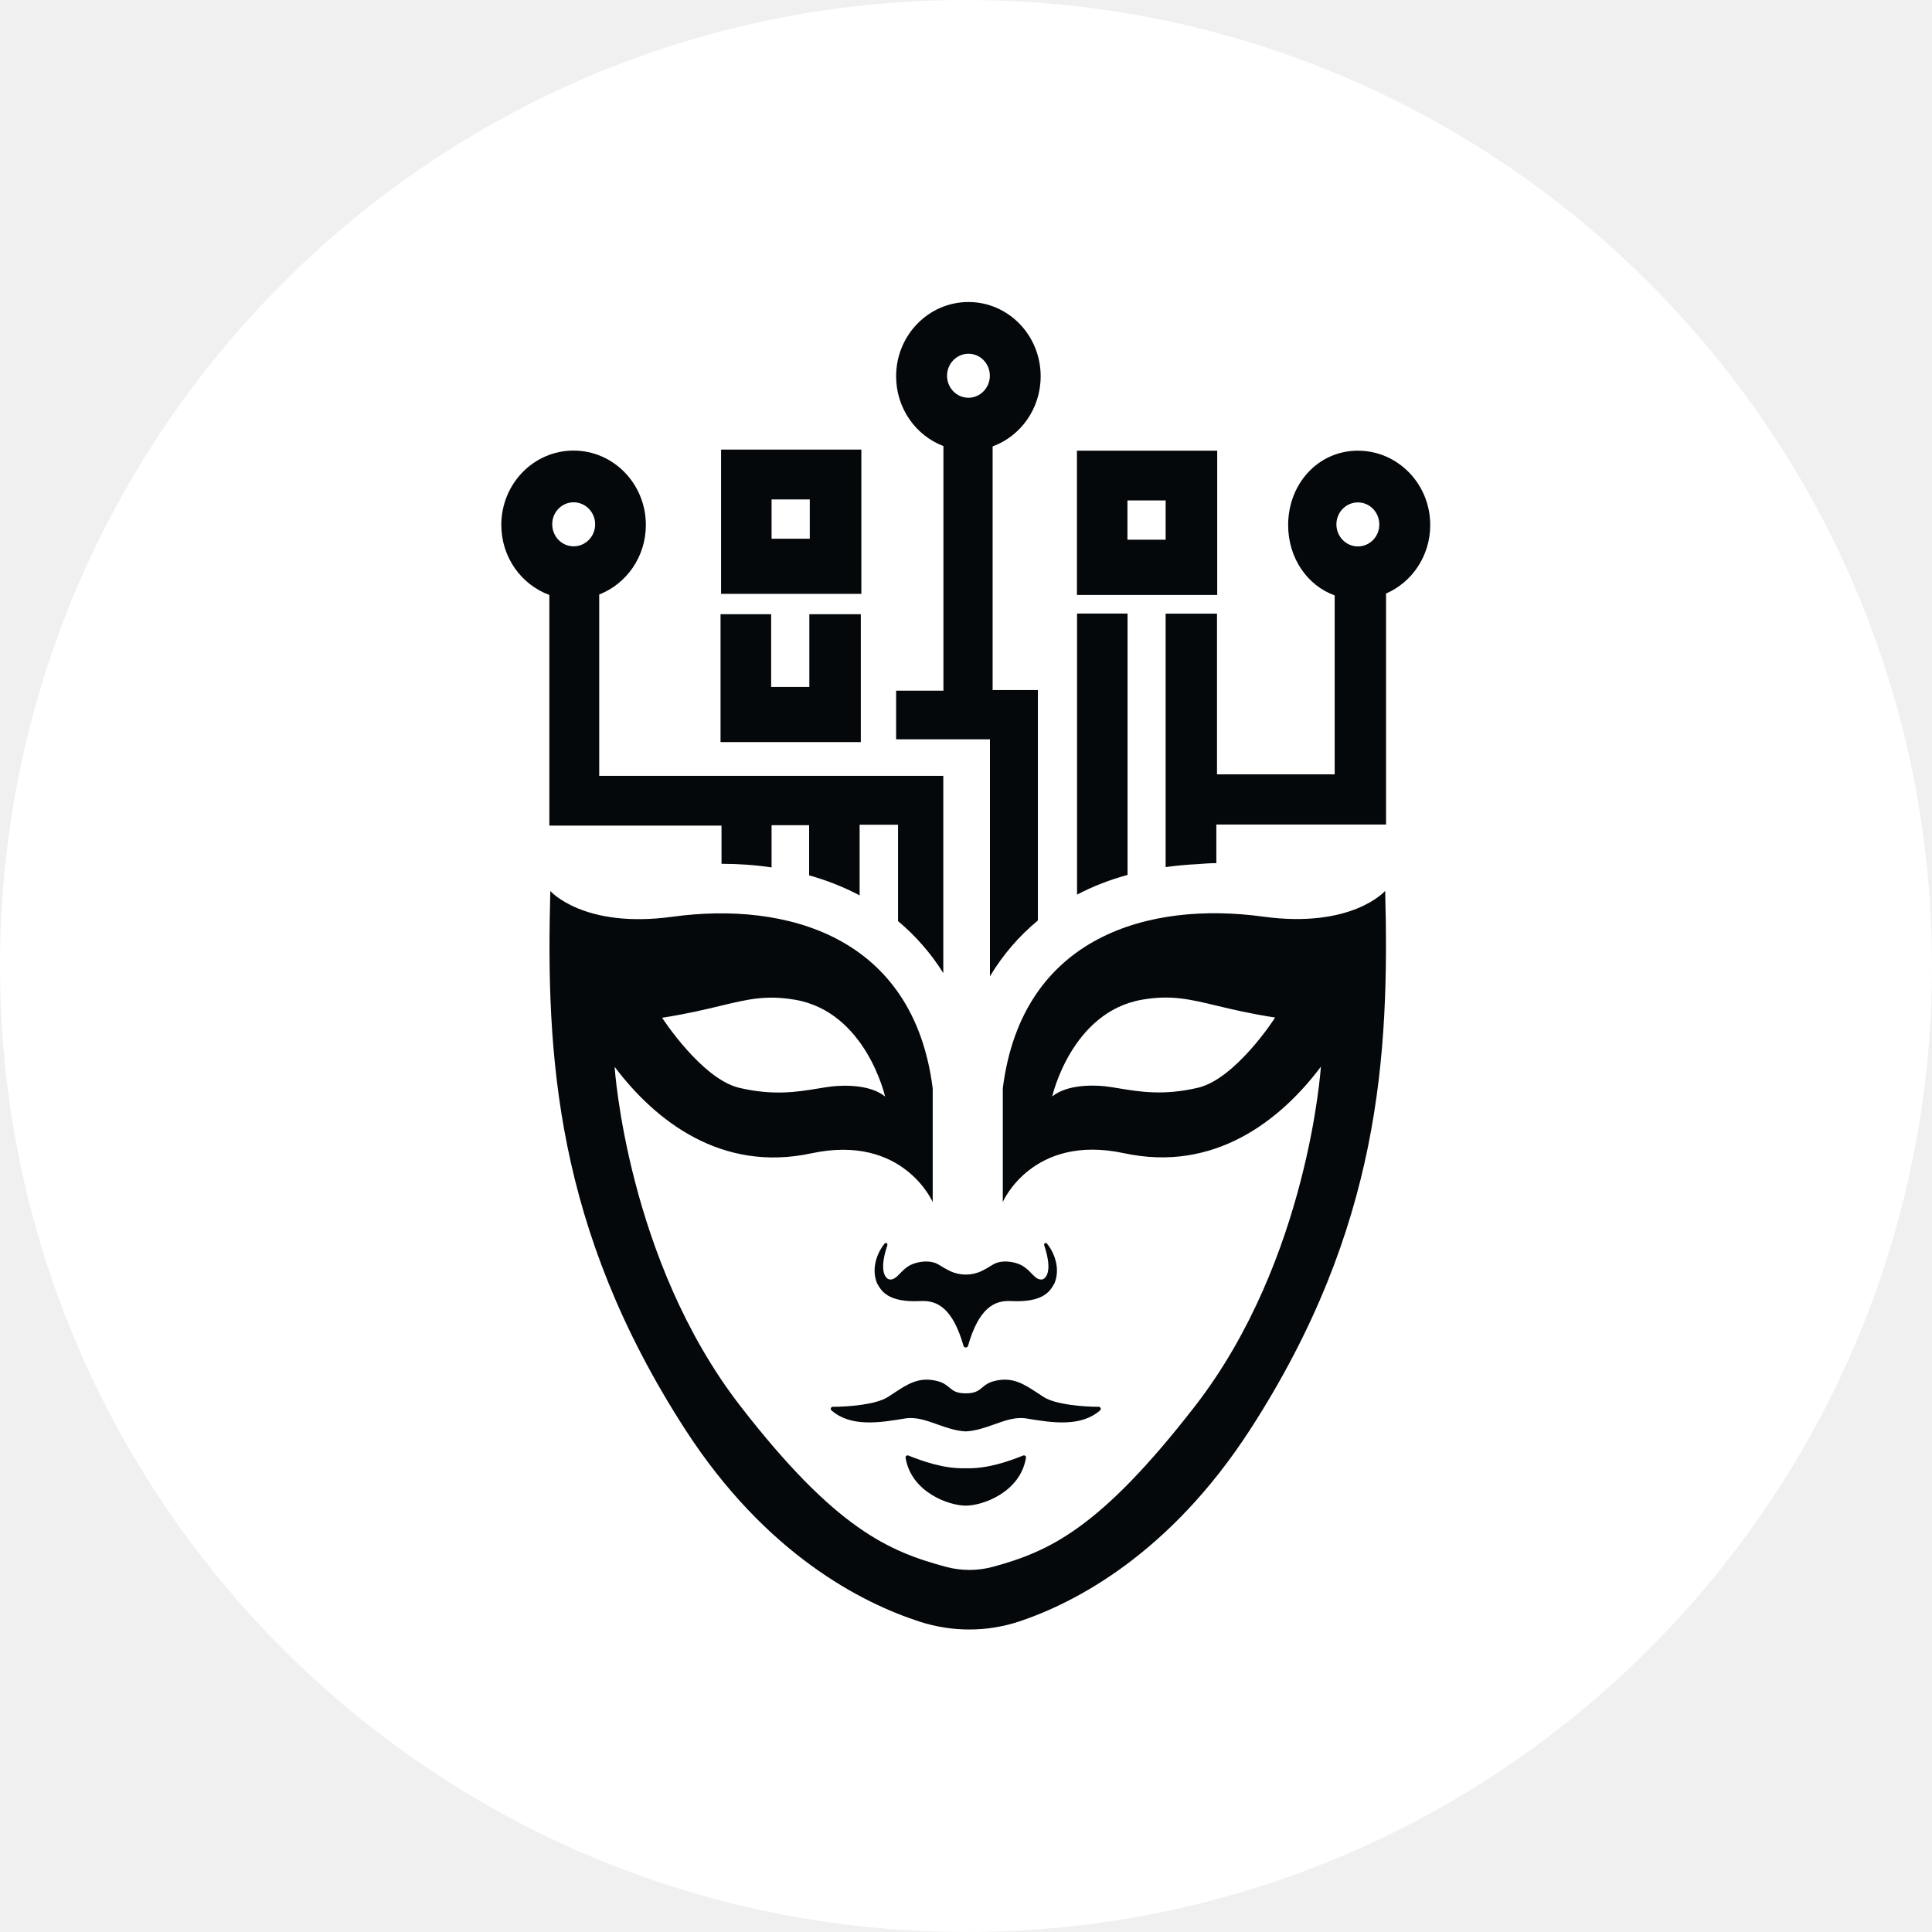
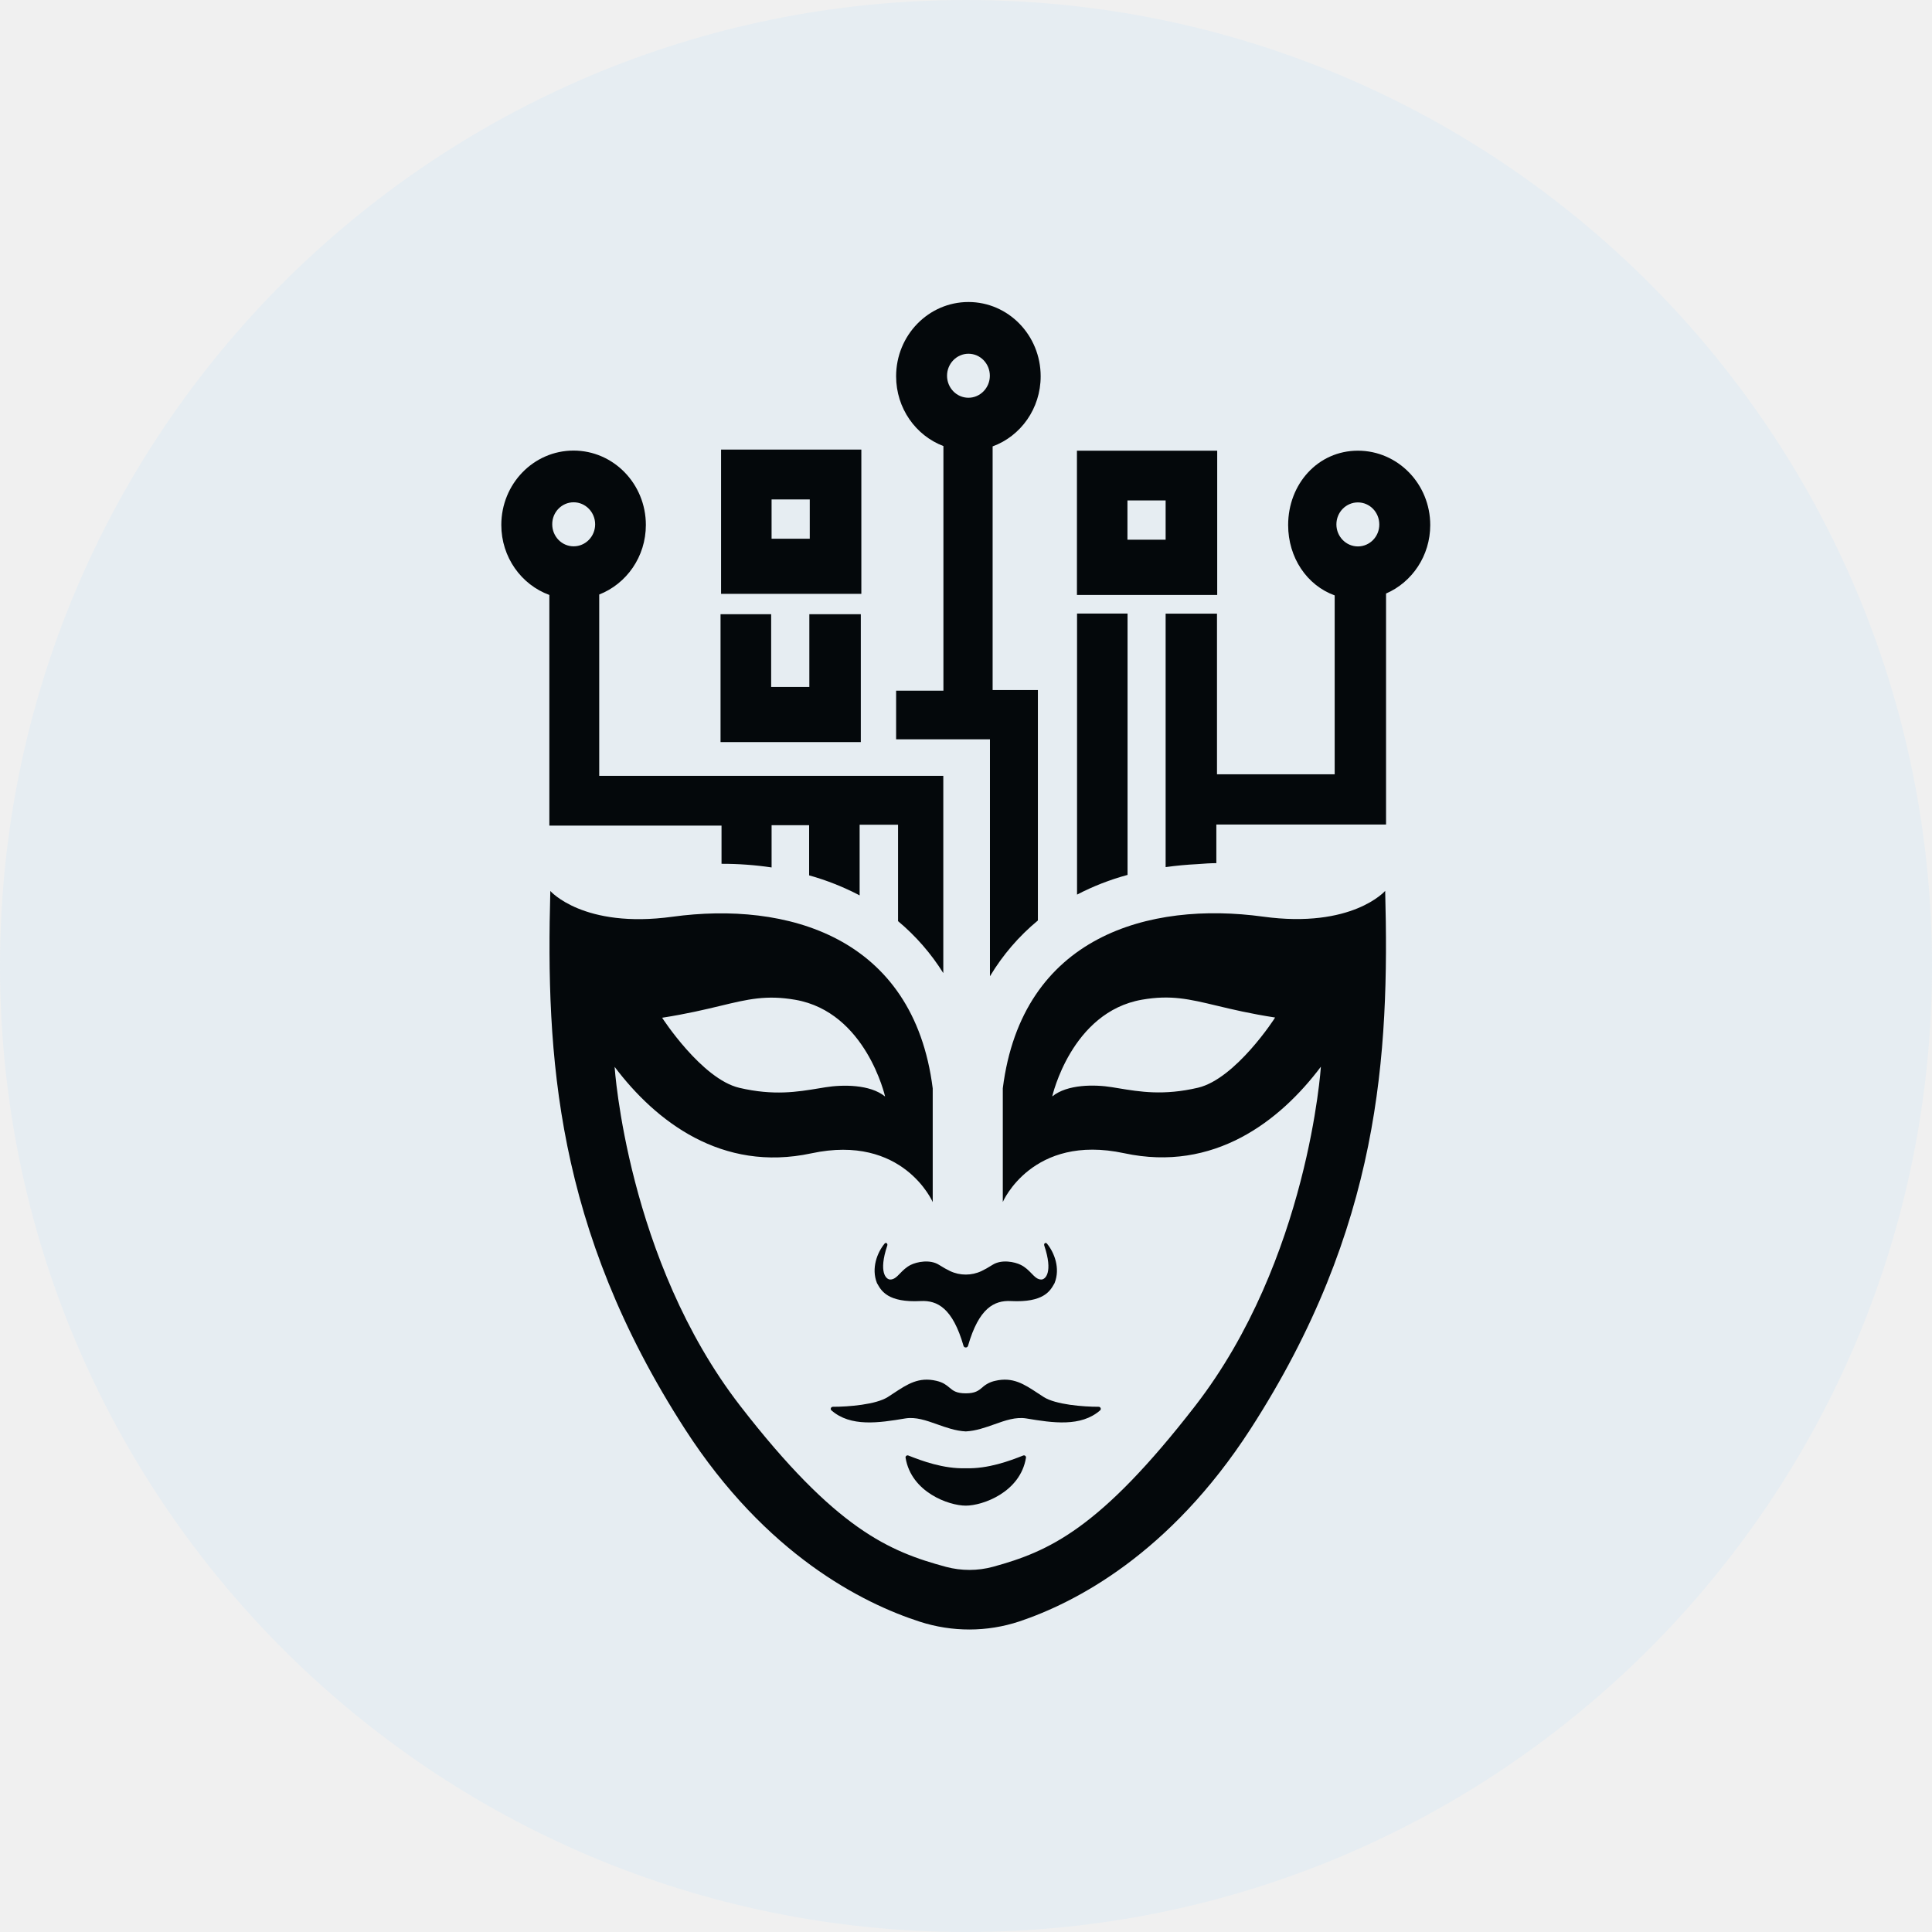
- <svg xmlns="http://www.w3.org/2000/svg" width="128" height="128" viewBox="0 0 128 128" fill="none">
-   <rect width="128" height="128" rx="64" fill="white" />
-   <g clip-path="url(#clip0_102_815)">
-     <path fill-rule="evenodd" clip-rule="evenodd" d="M65.601 64.658L65.587 64.673V48.983H59.37V45.76H62.504V29.553C60.675 28.86 59.37 27.052 59.37 24.931C59.37 22.211 61.518 20.009 64.162 20.009C66.806 20.009 68.947 22.211 68.947 24.931C68.947 27.074 67.621 28.897 65.764 29.575V45.717H68.763V60.984C67.508 62.019 66.452 63.251 65.601 64.658ZM62.744 24.894C62.744 25.696 63.375 26.352 64.162 26.352C64.942 26.352 65.58 25.696 65.58 24.894C65.58 24.092 64.949 23.436 64.162 23.436C63.382 23.436 62.744 24.092 62.744 24.894Z" fill="#04080B" />
-     <path d="M74.703 40.649V57.965C73.505 58.293 72.385 58.731 71.357 59.27V40.649H74.703Z" fill="#04080B" />
-     <path fill-rule="evenodd" clip-rule="evenodd" d="M71.35 29.859H80.643V39.417H71.35V29.859ZM74.696 35.757H77.227V33.155H74.696V35.757Z" fill="#04080B" />
-     <path fill-rule="evenodd" clip-rule="evenodd" d="M47.773 29.786H57.066V39.344H47.773V29.786ZM51.119 35.692H53.65V33.089H51.119V35.692Z" fill="#04080B" />
-     <path d="M53.621 40.693H57.031V49.165H47.738V40.693H51.091V45.513H53.621V40.693Z" fill="#04080B" />
-     <path fill-rule="evenodd" clip-rule="evenodd" d="M85.343 34.788C85.343 32.061 87.32 29.859 89.965 29.859C92.609 29.859 94.757 32.061 94.757 34.788C94.757 36.822 93.552 38.579 91.829 39.323V54.626H80.586V57.185C80.232 57.185 79.778 57.214 79.325 57.251C78.609 57.287 77.907 57.353 77.226 57.447V40.657H80.629V51.301H88.426V39.447C86.59 38.783 85.343 36.946 85.343 34.788ZM88.54 34.744C88.54 35.546 89.178 36.202 89.965 36.202C90.751 36.202 91.389 35.546 91.382 34.744C91.382 33.942 90.751 33.286 89.965 33.286C89.178 33.286 88.54 33.935 88.54 34.744Z" fill="#04080B" />
-     <path fill-rule="evenodd" clip-rule="evenodd" d="M47.802 54.699H36.396V39.417C34.539 38.739 33.213 36.917 33.213 34.78C33.213 32.054 35.354 29.852 37.998 29.852C40.649 29.852 42.79 32.061 42.79 34.78C42.79 36.887 41.507 38.681 39.699 39.388V51.403H62.496V64.469C61.674 63.156 60.667 62.004 59.498 61.027V54.641H56.953V59.321C55.918 58.774 54.798 58.33 53.607 57.994V54.67H51.119V57.469C50.056 57.309 48.943 57.229 47.802 57.229V54.699ZM39.43 34.737C39.43 33.935 38.792 33.279 38.005 33.279C37.218 33.279 36.58 33.935 36.587 34.737C36.587 35.539 37.218 36.195 38.005 36.195C38.792 36.195 39.43 35.546 39.43 34.737Z" fill="#04080B" />
-     <path fill-rule="evenodd" clip-rule="evenodd" d="M91.772 59.023C92.056 69.871 91.453 81.354 82.841 94.689C77.496 102.957 71.244 106.18 67.529 107.426C65.388 108.134 63.085 108.134 60.937 107.441C57.144 106.216 50.758 103.008 45.391 94.697C36.779 81.362 36.169 69.879 36.46 59.03C36.46 59.03 38.65 61.545 44.555 60.736C52.069 59.708 60.519 61.997 61.794 72.109V79.641C61.794 79.641 59.838 75.106 53.756 76.411C47.809 77.687 43.435 74.282 40.72 70.68C40.72 70.68 41.542 83.454 49.042 93.144C55.386 101.339 58.931 102.797 62.681 103.81C63.701 104.08 64.772 104.08 65.792 103.803C69.486 102.789 72.853 101.317 79.19 93.136C86.69 83.447 87.512 70.673 87.512 70.673C84.797 74.282 80.423 77.68 74.476 76.404C68.387 75.099 66.438 79.634 66.438 79.634V72.102C67.713 61.99 76.163 59.7 83.677 60.728C89.589 61.538 91.772 59.023 91.772 59.023ZM74.087 72.098C75.522 72.336 77.095 72.597 79.367 72.066C81.862 71.482 84.492 67.421 84.478 67.414C82.842 67.163 81.629 66.873 80.607 66.628L80.605 66.628L80.604 66.627C78.784 66.192 77.571 65.902 75.66 66.233C70.974 67.05 69.713 72.642 69.713 72.642C70.719 71.825 72.534 71.847 73.668 72.029C73.806 72.051 73.946 72.075 74.086 72.098L74.087 72.098ZM58.64 72.649C58.64 72.649 57.378 67.057 52.693 66.24C50.773 65.908 49.558 66.2 47.731 66.639L47.73 66.639C46.709 66.885 45.498 67.175 43.867 67.429C43.867 67.429 46.49 71.49 48.985 72.073C51.258 72.604 52.83 72.343 54.266 72.105C54.406 72.082 54.546 72.059 54.685 72.037C55.819 71.854 57.641 71.832 58.64 72.649Z" fill="#04080B" />
-     <path d="M58.821 92.556C58.036 93.058 56.204 93.206 55.182 93.203C55.054 93.203 54.989 93.358 55.086 93.442C56.359 94.552 58.226 94.269 59.966 93.977C60.667 93.859 61.361 94.106 62.089 94.365C62.69 94.578 63.313 94.801 63.985 94.834C64.656 94.801 65.28 94.578 65.88 94.365C66.609 94.106 67.303 93.859 68.003 93.977C69.744 94.269 71.611 94.552 72.883 93.442C72.98 93.358 72.915 93.203 72.788 93.203C71.765 93.206 69.933 93.058 69.148 92.556C69.014 92.471 68.885 92.386 68.76 92.303C67.845 91.7 67.102 91.21 65.935 91.483C65.478 91.59 65.266 91.766 65.072 91.929C64.83 92.131 64.614 92.312 63.985 92.312C63.355 92.312 63.139 92.131 62.898 91.929C62.703 91.766 62.492 91.59 62.035 91.483C60.867 91.21 60.124 91.7 59.21 92.303C59.084 92.386 58.955 92.471 58.821 92.556Z" fill="#04080B" />
-     <path d="M60.181 96.432C61.072 96.785 62.503 97.32 63.985 97.276C65.467 97.32 66.897 96.785 67.789 96.432C67.887 96.393 67.99 96.475 67.973 96.582C67.596 98.87 65.103 99.753 63.985 99.753C62.867 99.753 60.374 98.87 59.997 96.582C59.98 96.475 60.082 96.393 60.181 96.432Z" fill="#04080B" />
-     <path d="M69.186 82.522C69.14 82.385 69.274 82.285 69.366 82.395C69.854 82.989 70.26 84.03 69.868 85.008C69.856 85.029 69.844 85.051 69.831 85.074C69.576 85.524 69.133 86.311 66.975 86.198C65.868 86.141 64.85 86.668 64.134 89.165C64.092 89.311 63.877 89.311 63.835 89.165C63.117 86.668 62.102 86.141 60.995 86.198C58.837 86.311 58.393 85.524 58.139 85.074C58.126 85.051 58.114 85.029 58.101 85.008C57.71 84.03 58.116 82.989 58.604 82.395C58.695 82.285 58.83 82.385 58.784 82.522C58.188 84.298 58.708 84.772 58.981 84.772C59.237 84.772 59.416 84.588 59.632 84.365C59.818 84.174 60.031 83.954 60.343 83.8C60.748 83.601 61.616 83.419 62.214 83.8C62.5 83.981 62.739 84.114 62.942 84.21C63.598 84.522 64.372 84.522 65.028 84.211C65.231 84.114 65.469 83.982 65.756 83.8C66.354 83.419 67.223 83.601 67.626 83.8C67.939 83.954 68.152 84.174 68.338 84.365C68.553 84.588 68.732 84.772 68.989 84.772C69.262 84.772 69.781 84.298 69.186 82.522Z" fill="#04080B" />
+ <svg xmlns="http://www.w3.org/2000/svg" width="128" height="128" fill="none">
+   <rect width="128" height="128" fill="#E6EDF2" rx="64" />
+   <g fill="#04080B" clip-path="url(#a)">
+     <path fill-rule="evenodd" d="m65.601 64.658-.014.015v-15.69H59.37V45.76h3.134V29.553c-1.83-.693-3.134-2.5-3.134-4.622 0-2.72 2.148-4.922 4.792-4.922 2.644 0 4.785 2.202 4.785 4.922 0 2.143-1.326 3.966-3.183 4.644v16.142h2.999v15.267a14.375 14.375 0 0 0-3.162 3.674Zm-2.857-39.764c0 .802.631 1.458 1.418 1.458.78 0 1.418-.656 1.418-1.458 0-.802-.631-1.458-1.418-1.458-.78 0-1.418.656-1.418 1.458Z" clip-rule="evenodd" />
+     <path d="M74.703 40.65v17.315a16.658 16.658 0 0 0-3.346 1.305V40.65h3.346Z" />
+     <path fill-rule="evenodd" d="M71.35 29.86h9.293v9.557H71.35V29.86Zm3.346 5.897h2.53v-2.602h-2.53v2.602ZM47.773 29.786h9.293v9.558h-9.293v-9.558Zm3.346 5.906h2.53v-2.603h-2.53v2.603Z" clip-rule="evenodd" />
+     <path d="M53.621 40.693h3.41v8.472h-9.293v-8.472h3.353v4.82h2.53v-4.82Z" />
+     <path fill-rule="evenodd" d="M85.343 34.788c0-2.727 1.977-4.929 4.622-4.929 2.644 0 4.792 2.202 4.792 4.929 0 2.034-1.206 3.79-2.928 4.535v15.303H80.586v2.56c-.354 0-.808.028-1.261.065a24.1 24.1 0 0 0-2.099.197V40.656h3.403V51.3h7.797V39.446c-1.836-.663-3.083-2.5-3.083-4.658Zm3.197-.044c0 .802.638 1.458 1.425 1.458.786 0 1.424-.656 1.417-1.458 0-.802-.63-1.458-1.417-1.458s-1.425.649-1.425 1.458ZM47.802 54.699H36.396V39.417c-1.857-.678-3.183-2.5-3.183-4.637 0-2.726 2.141-4.928 4.785-4.928 2.651 0 4.792 2.209 4.792 4.928 0 2.107-1.283 3.901-3.09 4.608v12.015h22.796V64.47a14.492 14.492 0 0 0-2.998-3.442v-6.386h-2.545v4.68a17.05 17.05 0 0 0-3.346-1.327V54.67H51.12v2.8a22.29 22.29 0 0 0-3.317-.241v-2.53ZM39.43 34.737c0-.802-.638-1.459-1.425-1.459s-1.425.657-1.418 1.459c0 .802.631 1.458 1.418 1.458.787 0 1.425-.65 1.425-1.458Z" clip-rule="evenodd" />
+     <path fill-rule="evenodd" d="M91.772 59.023c.284 10.848-.319 22.331-8.931 35.666-5.345 8.268-11.597 11.491-15.312 12.737-2.14.708-4.444.708-6.592.015-3.793-1.225-10.18-4.433-15.546-12.744C36.78 81.362 36.17 69.878 36.46 59.03c0 0 2.19 2.515 8.095 1.706 7.514-1.028 15.964 1.261 17.24 11.373v7.532s-1.957-4.535-8.039-3.23c-5.947 1.276-10.321-2.129-13.036-5.73 0 0 .822 12.773 8.322 22.463 6.344 8.195 9.889 9.653 13.639 10.666 1.02.27 2.09.27 3.111-.007 3.694-1.014 7.06-2.486 13.398-10.667 7.5-9.69 8.322-22.463 8.322-22.463-2.715 3.61-7.089 7.007-13.036 5.73-6.09-1.304-8.038 3.23-8.038 3.23v-7.53c1.275-10.113 9.725-12.402 17.24-11.374 5.91.809 8.094-1.706 8.094-1.706ZM74.087 72.097c1.435.238 3.008.499 5.28-.032 2.495-.584 5.125-4.645 5.111-4.652-1.636-.251-2.85-.541-3.871-.786h-.002c-1.821-.436-3.034-.726-4.945-.395-4.686.817-5.947 6.409-5.947 6.409 1.006-.817 2.82-.795 3.955-.613l.418.069h.001Zm-15.447.551s-1.262-5.592-5.947-6.409c-1.92-.332-3.135-.04-4.962.4h-.001c-1.021.245-2.232.535-3.863.789 0 0 2.623 4.06 5.118 4.644 2.273.531 3.845.27 5.28.032l.42-.069c1.134-.182 2.956-.204 3.955.613Z" clip-rule="evenodd" />
+     <path d="M58.821 92.556c-.785.502-2.617.65-3.64.647-.127 0-.192.155-.095.24 1.273 1.11 3.14.826 4.88.534.7-.118 1.395.129 2.123.388.6.213 1.224.436 1.896.47.67-.034 1.295-.257 1.895-.47.729-.26 1.423-.505 2.123-.388 1.74.291 3.608.575 4.88-.535.097-.084.032-.239-.095-.239-1.023.002-2.855-.145-3.64-.647-.134-.085-.263-.17-.388-.253-.915-.603-1.658-1.093-2.825-.82a1.835 1.835 0 0 0-.863.446c-.242.202-.458.383-1.087.383-.63 0-.846-.18-1.087-.383-.195-.163-.406-.34-.864-.447-1.167-.272-1.91.218-2.824.82-.126.084-.255.169-.389.254ZM60.181 96.432c.892.353 2.322.888 3.804.844 1.482.044 2.912-.491 3.804-.844a.135.135 0 0 1 .184.15c-.377 2.288-2.87 3.171-3.988 3.171-1.118 0-3.611-.883-3.988-3.171a.135.135 0 0 1 .184-.15ZM69.186 82.522c-.046-.138.088-.237.18-.127.488.594.894 1.635.502 2.613a5.1 5.1 0 0 0-.037.066c-.255.45-.698 1.237-2.856 1.124-1.107-.057-2.125.47-2.841 2.967-.042.145-.257.146-.299 0-.718-2.498-1.733-3.025-2.84-2.967-2.158.113-2.602-.674-2.856-1.124a5.074 5.074 0 0 0-.038-.066c-.391-.978.015-2.02.503-2.613.091-.11.226-.01.18.127-.596 1.776-.076 2.25.197 2.25.256 0 .435-.184.651-.407.186-.191.399-.41.711-.565.404-.2 1.273-.381 1.871 0 .286.181.525.314.728.41.656.312 1.43.312 2.086 0 .203-.096.441-.228.728-.41.598-.381 1.467-.2 1.87 0 .313.154.526.374.712.565.215.223.394.407.65.407.274 0 .793-.474.198-2.25Z" />
  </g>
  <defs>
-     <clipPath id="clip0_102_815">
-       <rect width="61.6" height="88" fill="white" transform="translate(33.2 20)" />
+     <clipPath id="a">
+       <path fill="#fff" d="M33.2 20h61.6v88H33.2z" />
    </clipPath>
  </defs>
</svg>
